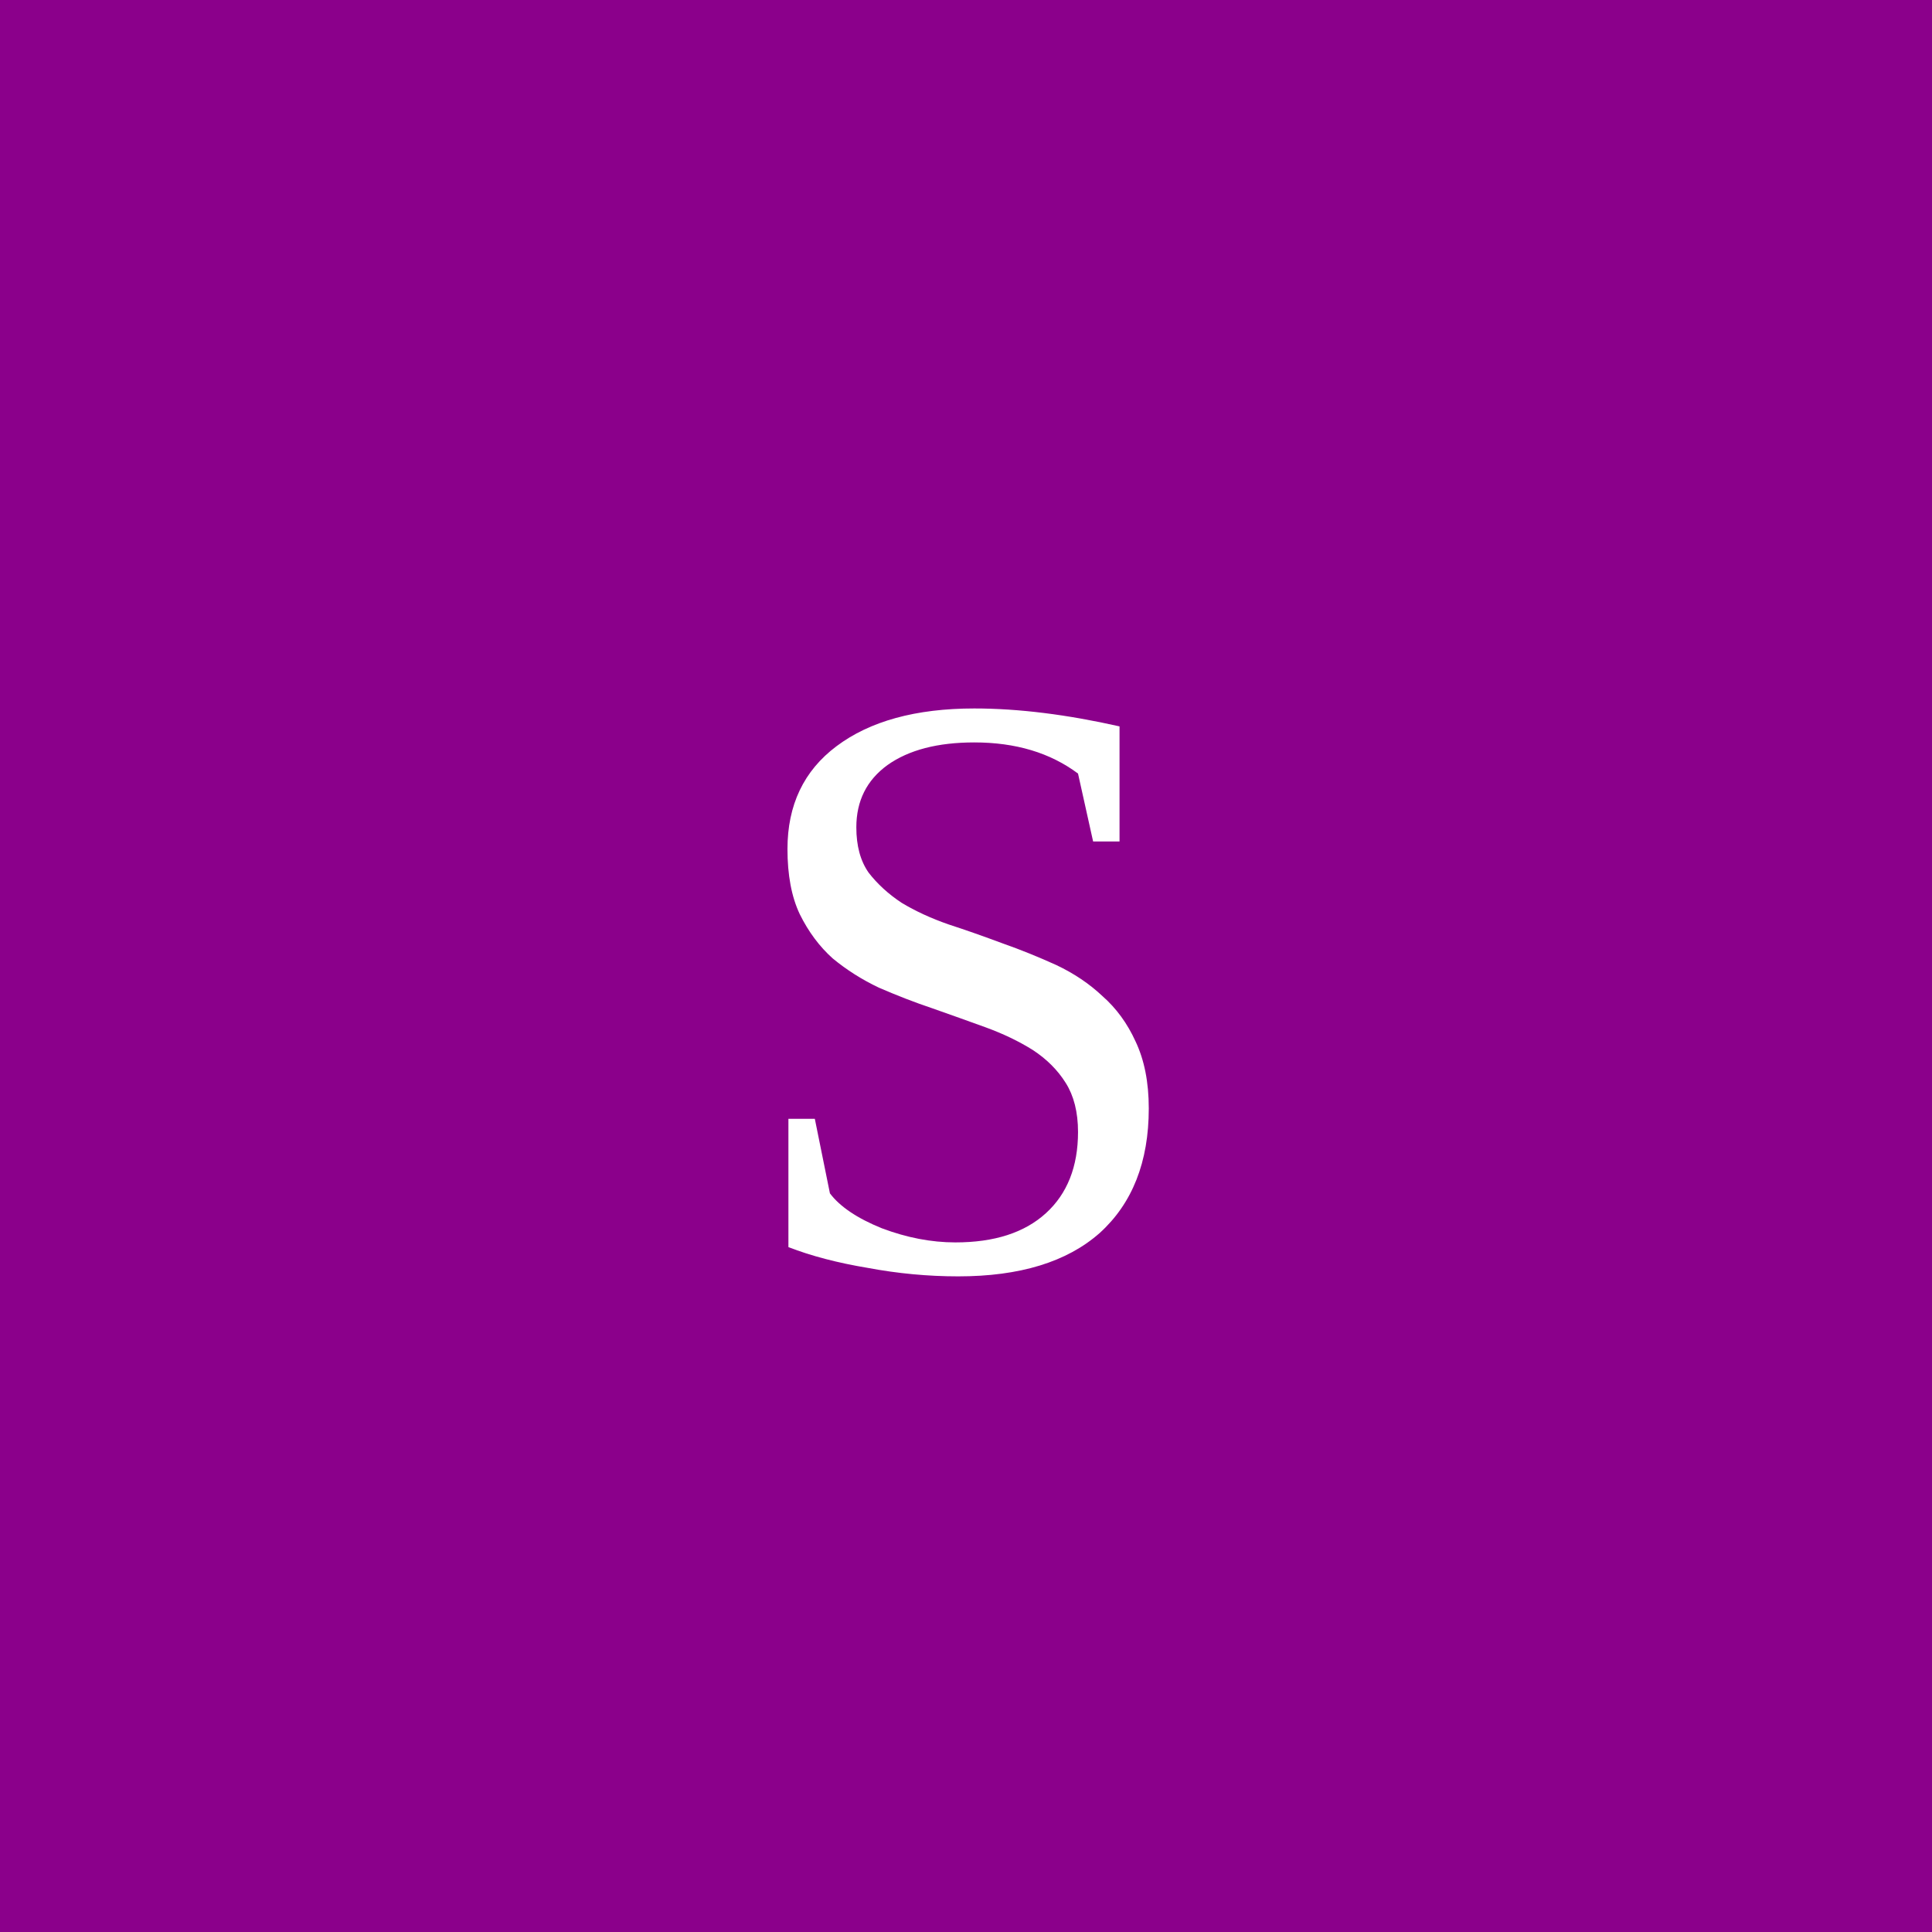
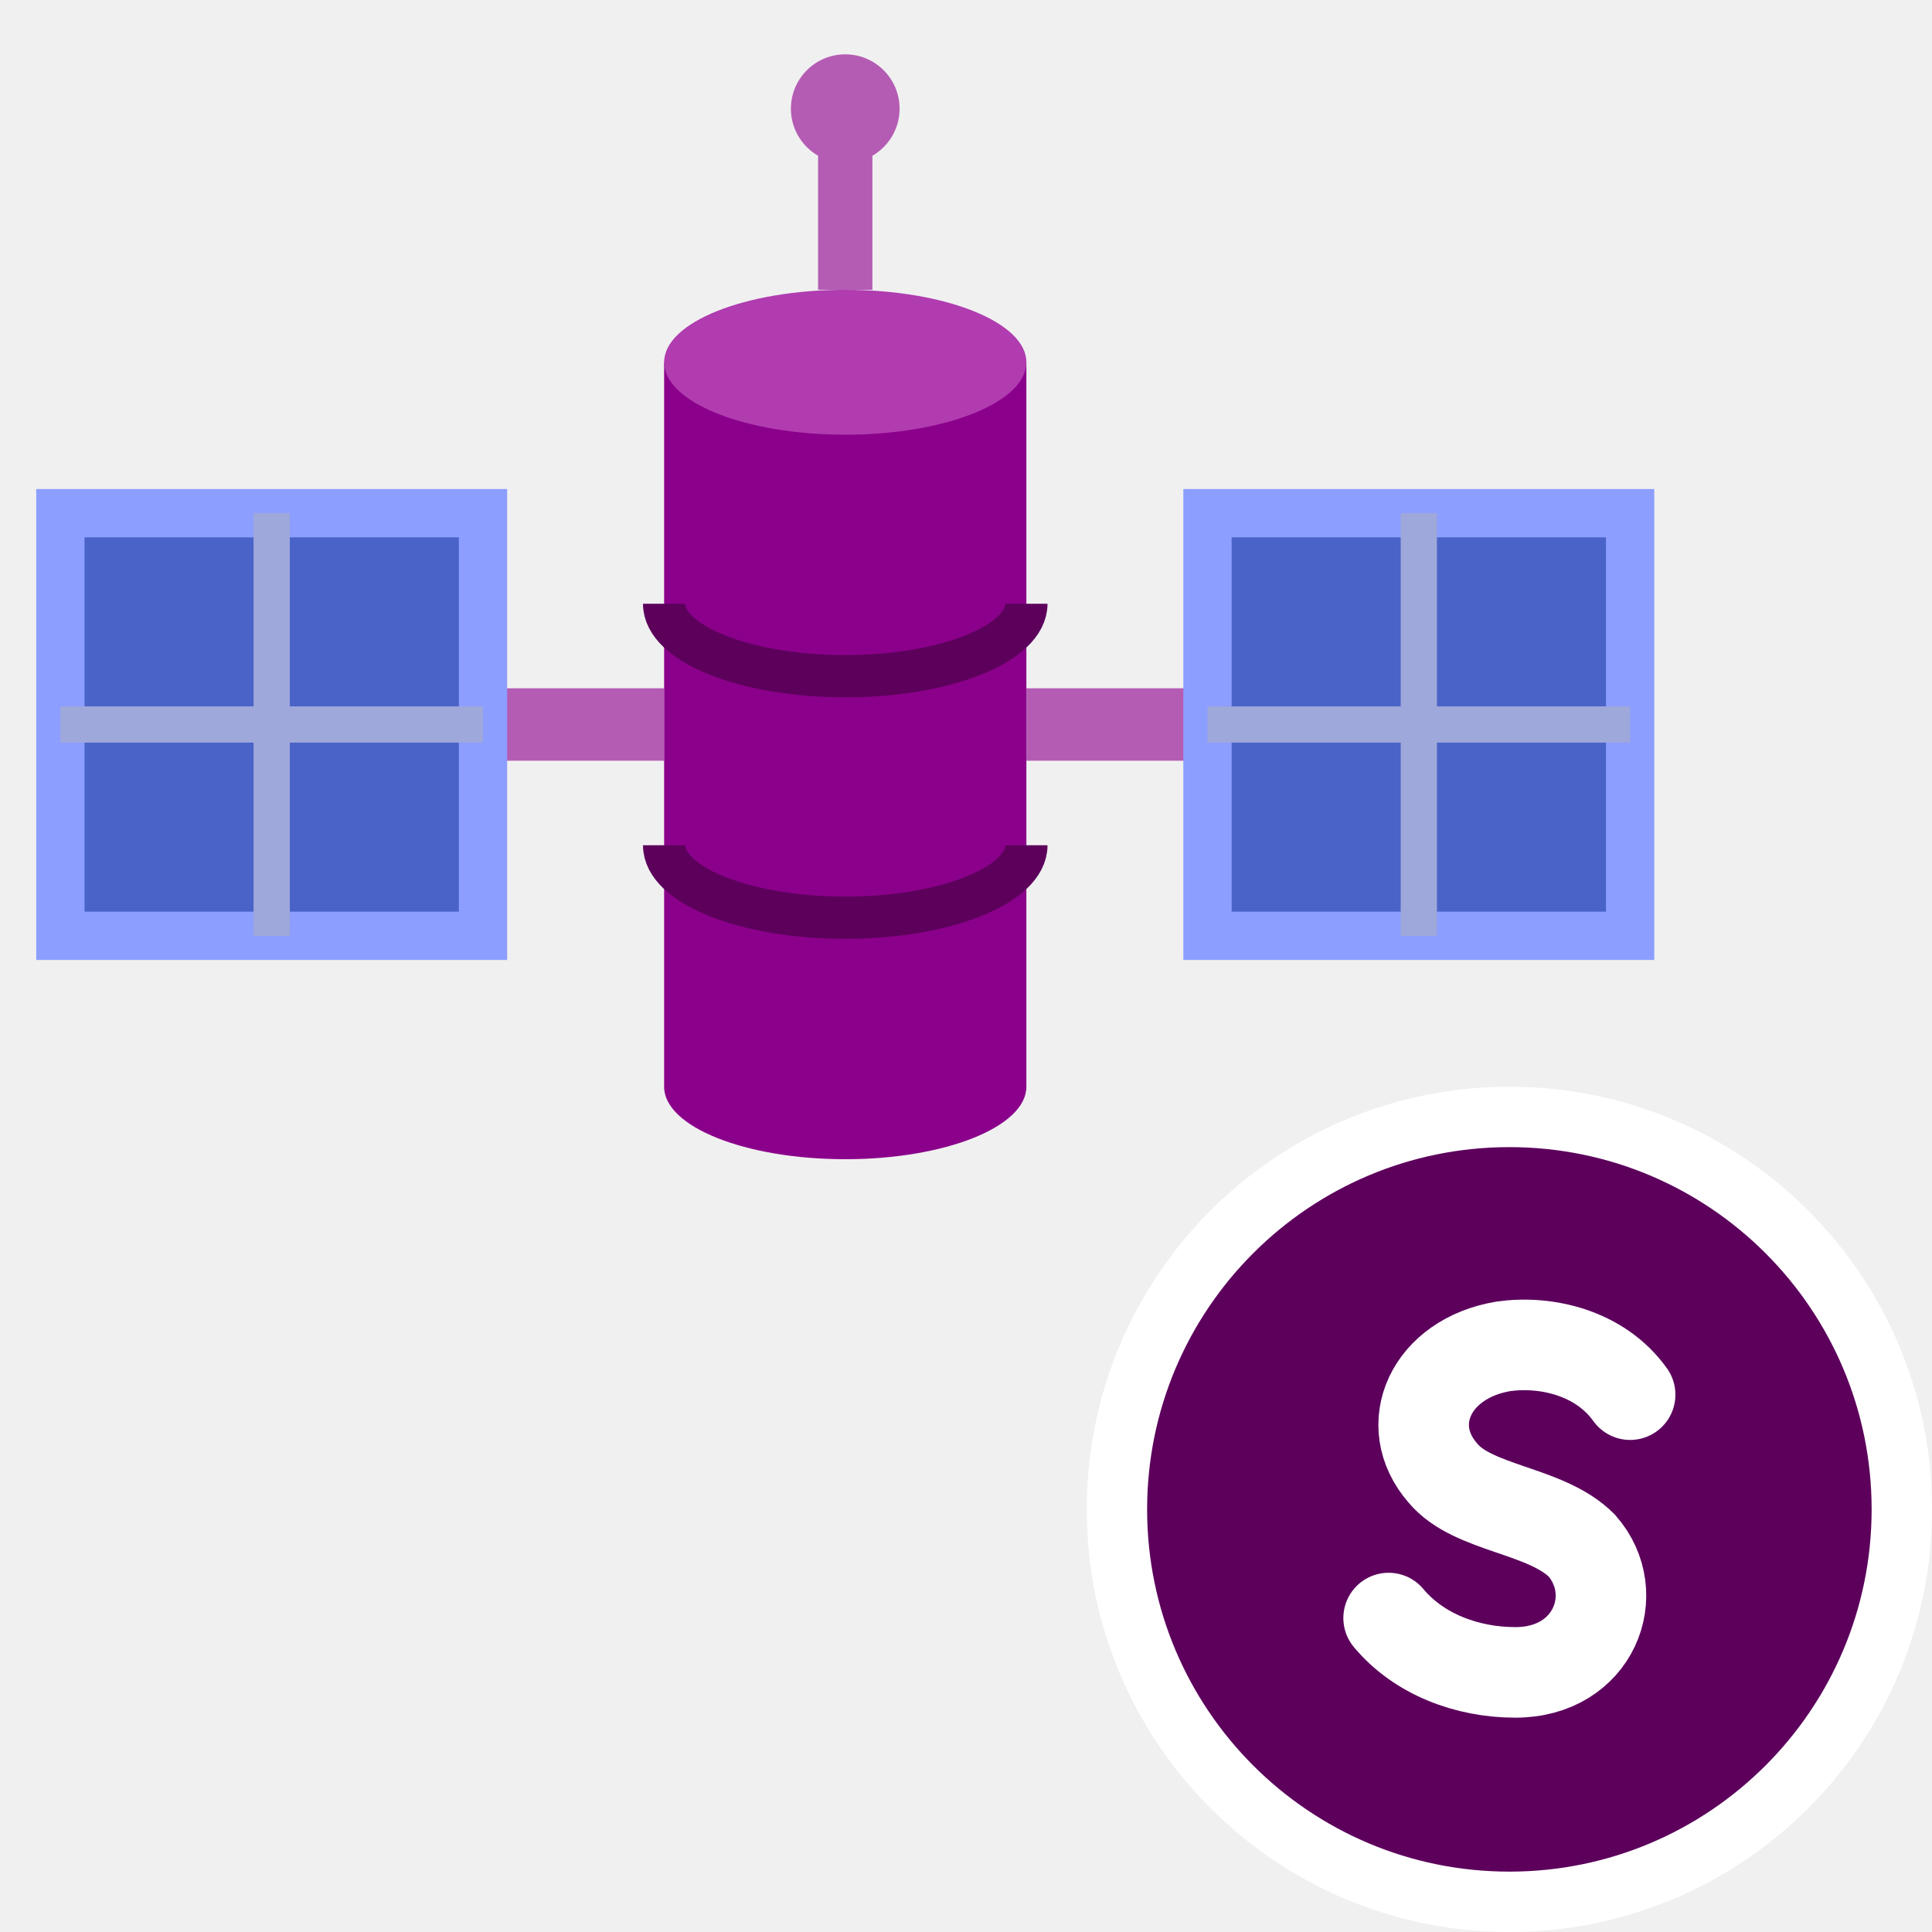
<svg xmlns="http://www.w3.org/2000/svg" width="32" height="32" viewBox="0 0 32 32">
-   <rect width="32" height="32" fill="#8b008b" />
-   <text x="16" y="21" font-size="14" fill="white" text-anchor="middle">S</text>
+   <path d="M8 12 H11 M17 12 H20" stroke="#b45cb4" stroke-width="1.2" />
+   <rect x="1" y="8.5" width="7" height="7" fill="#4a63c8" stroke="#8c9eff" stroke-width="0.8" />
+   <rect x="20" y="8.5" width="7" height="7" fill="#4a63c8" stroke="#8c9eff" stroke-width="0.8" />
+   <path d="M4.5 8.5 V15.5 M1 12 H8 M23.5 8.5 V15.5 M20 12 H27" stroke="#9fa8da" stroke-width="0.6" />
+   <path d="M11 6 V18 A3 1.2 0 0 0 17 18 V6 Z" fill="#8b008b" />
+   <ellipse cx="14" cy="6" rx="3" ry="1.2" fill="#b03cb0" />
+   <path d="M11 10 A3 1.2 0 0 0 17 10 M11 14 A3 1.2 0 0 0 17 14" fill="none" stroke="#5c005c" stroke-width="0.7" />
+   <path d="M14 4.8 V2" stroke="#b45cb4" stroke-width="0.9" />
+   <circle cx="14" cy="1.8" r="0.9" fill="#b45cb4" />
+   <circle cx="25" cy="25" r="6.5" fill="#5c005c" stroke="white" stroke-width="1" />
+   <path d="M27 23.1 C26.5 22.4 25.6 22.2 24.9 22.3 C23.7 22.5 23.2 23.6 23.9 24.4 C24.4 25 25.6 25 26.2 25.6 C26.9 26.4 26.4 27.7 25.1 27.7 C24.3 27.7 23.5 27.4 23 26.8" fill="none" stroke="white" stroke-width="1.5" stroke-linecap="round" />
</svg>
